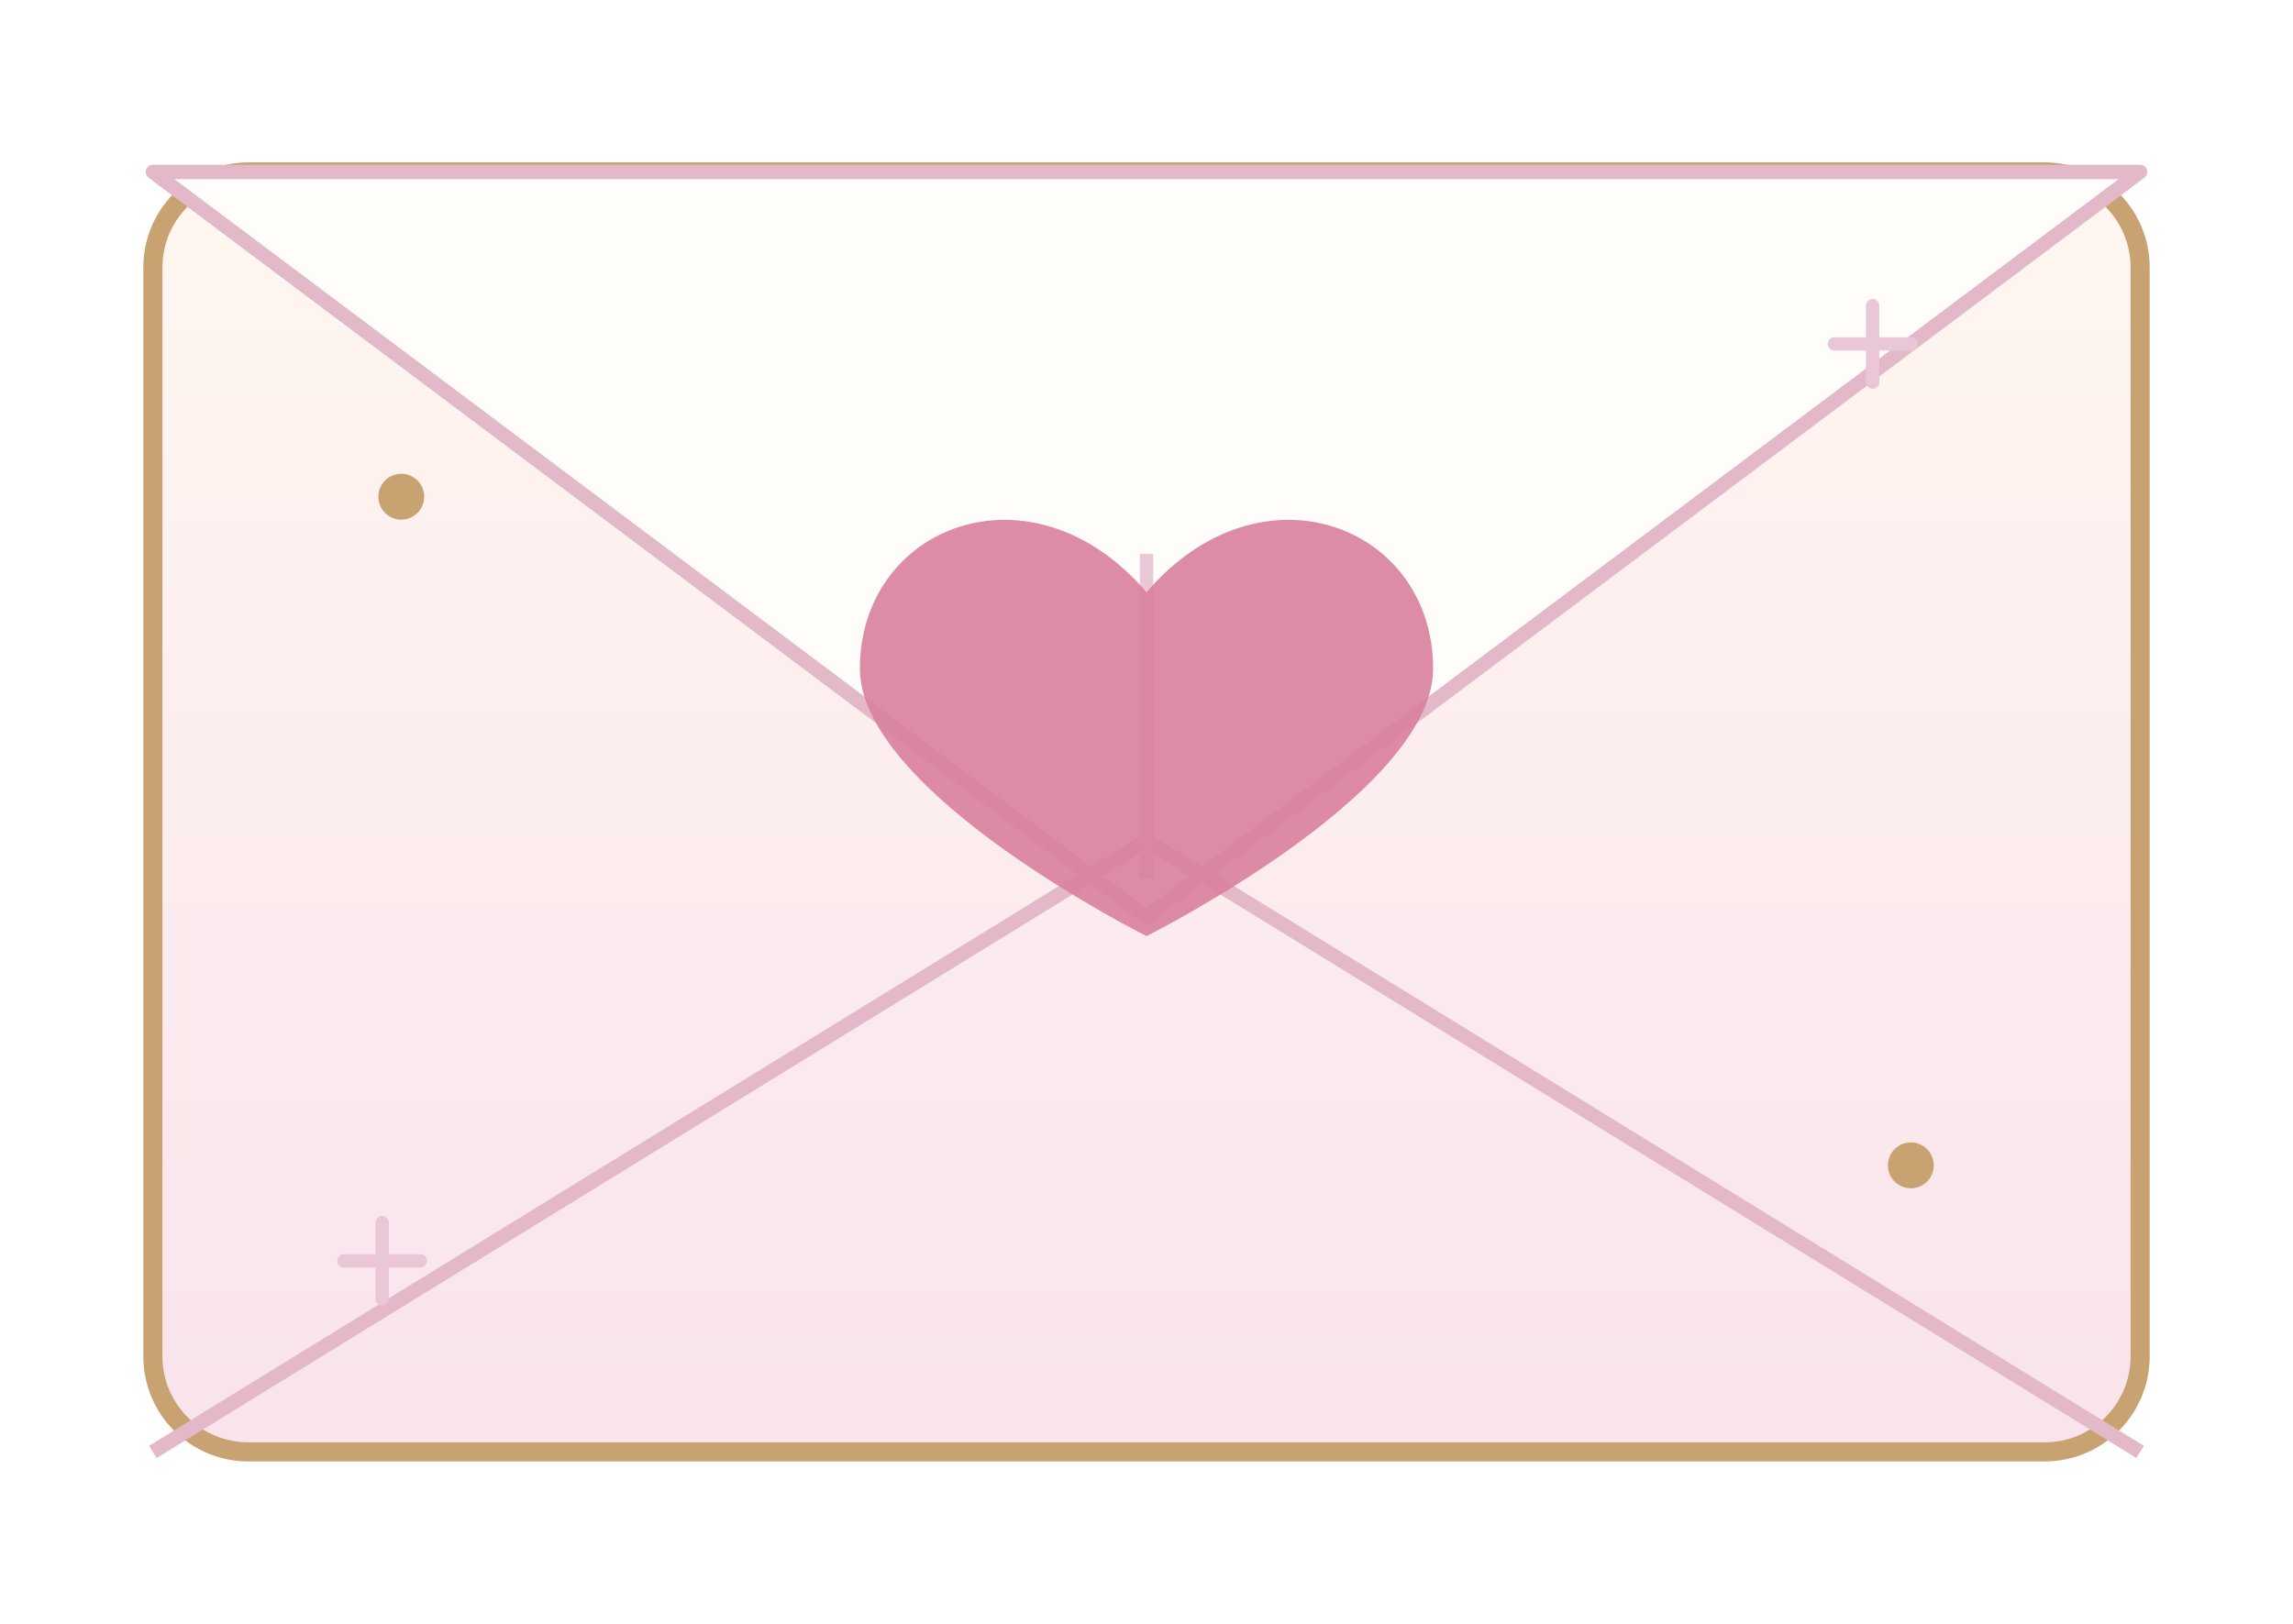
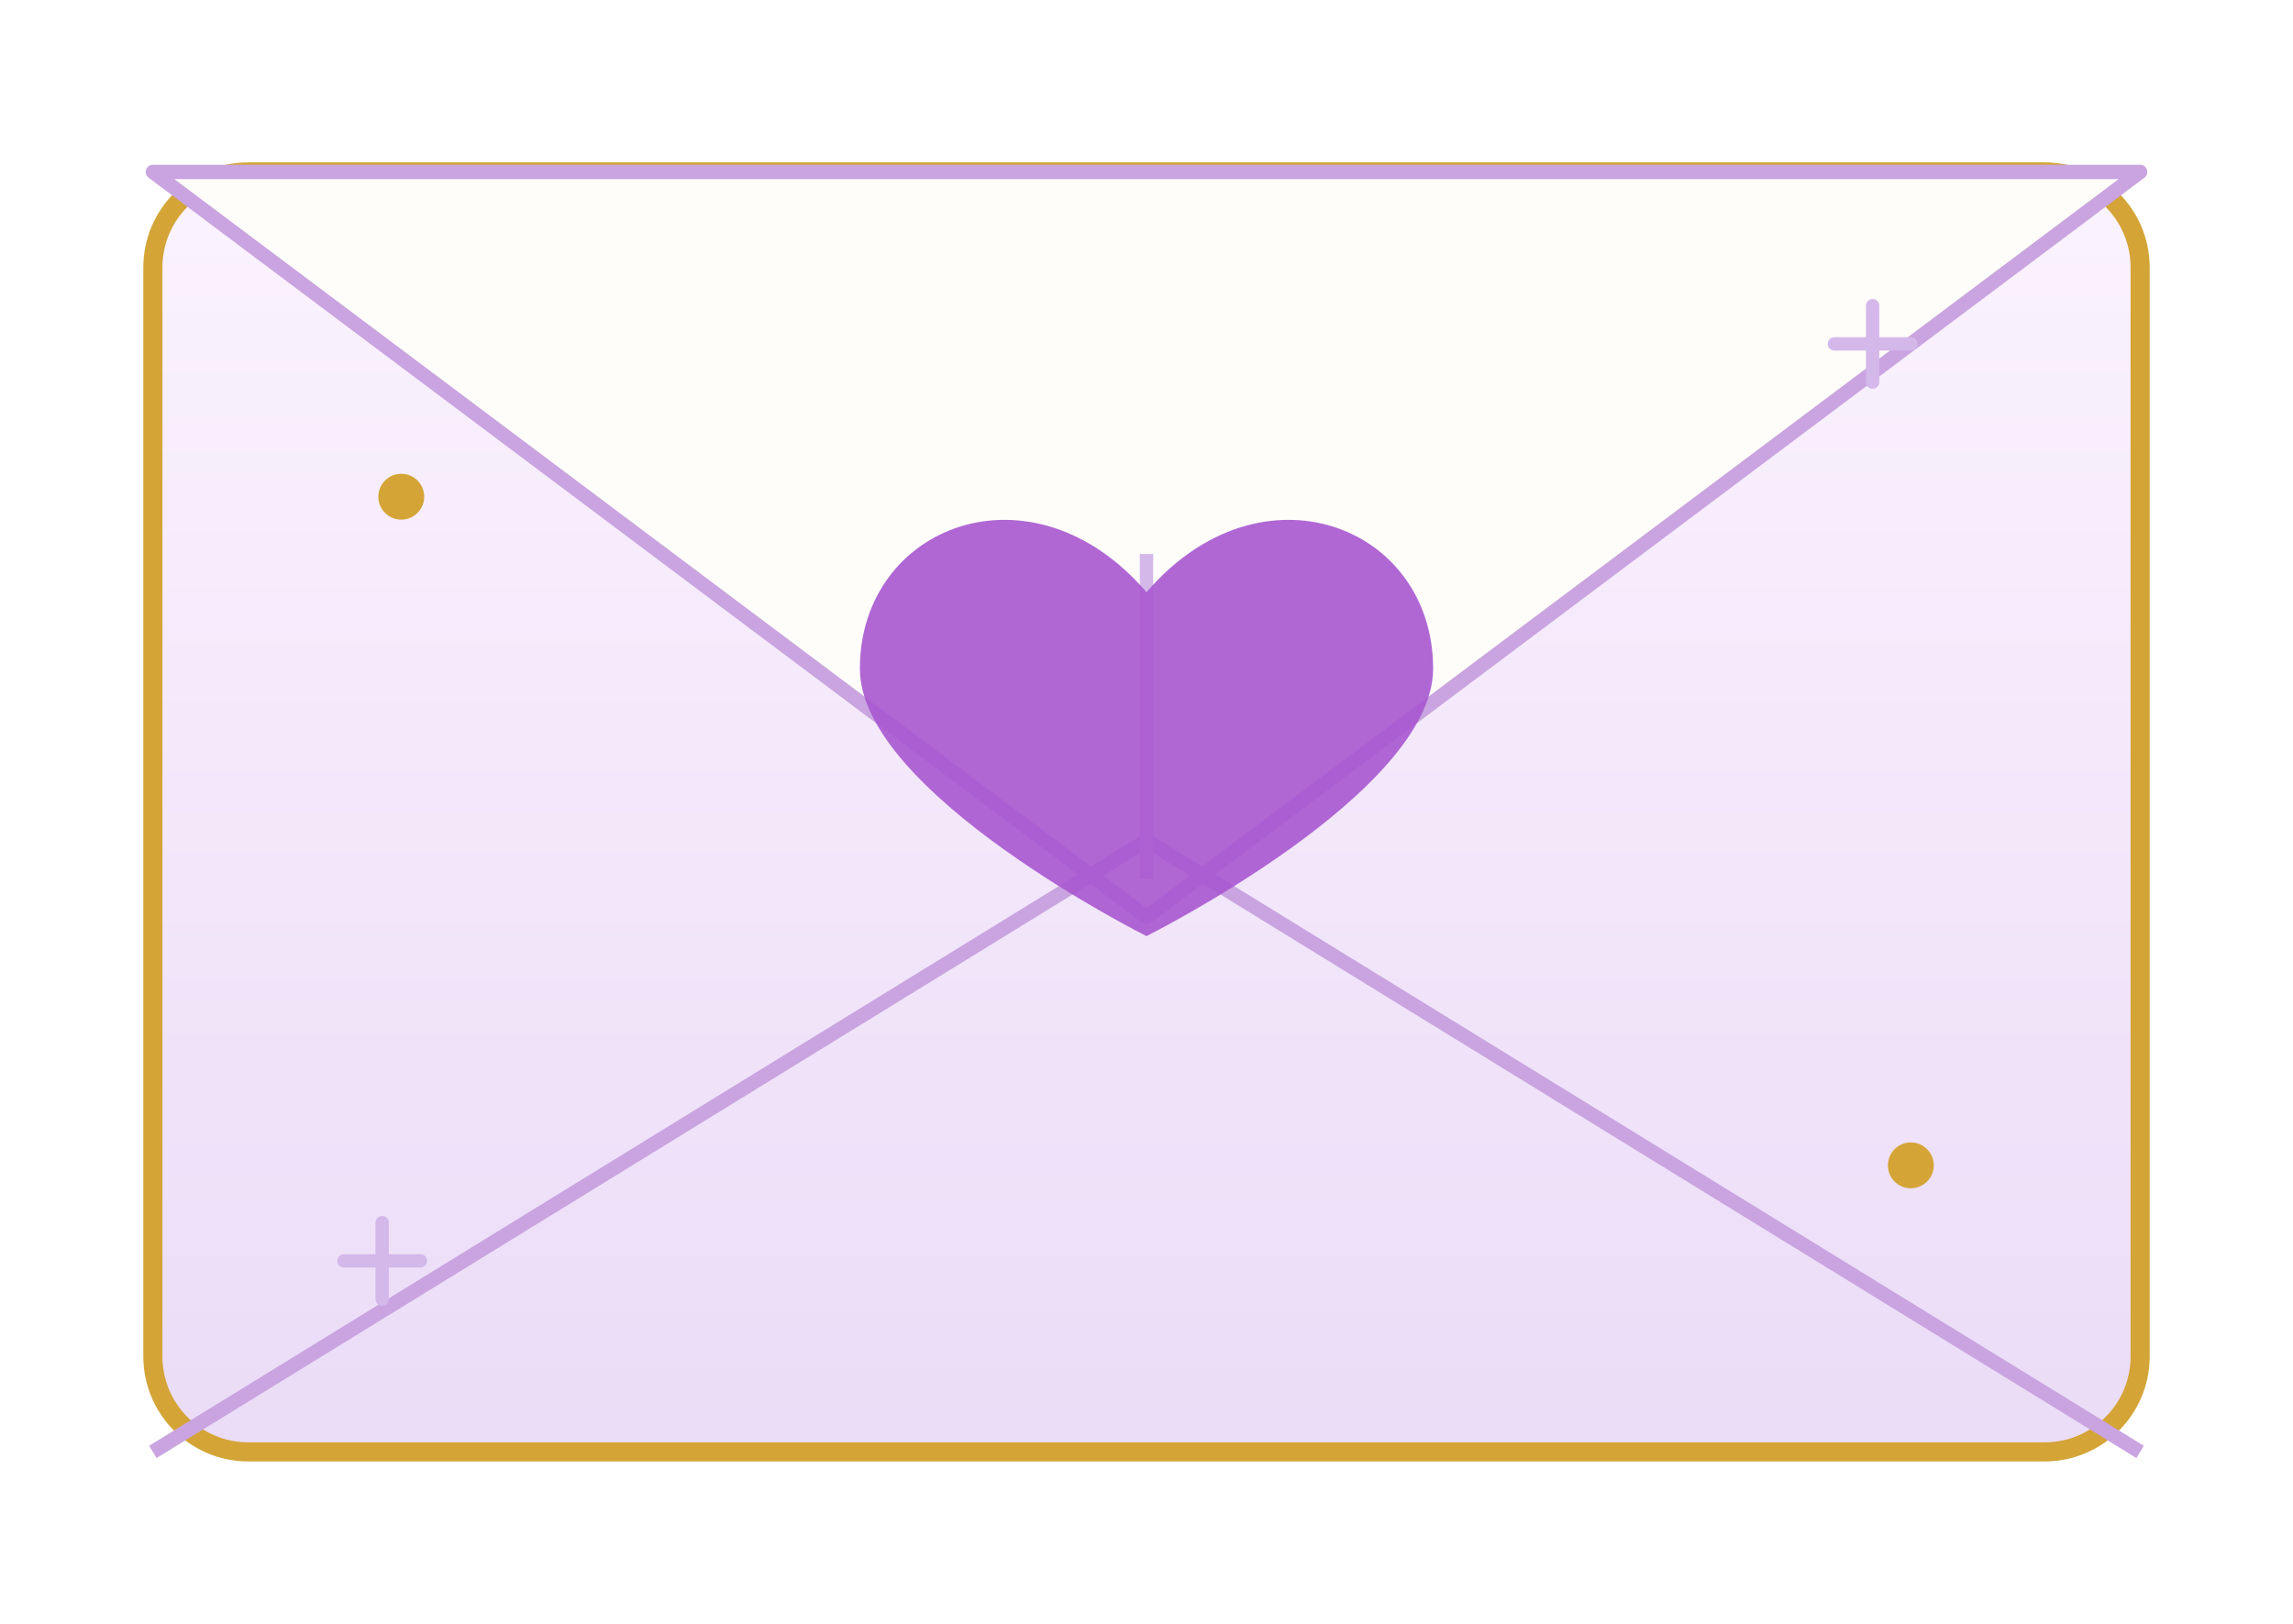
<svg xmlns="http://www.w3.org/2000/svg" viewBox="0 0 240 170" width="240" height="170" role="img" aria-label="Sobre de invitación con sello de corazón">
  <defs>
    <linearGradient id="gsobre" x1="0" y1="0" x2="0" y2="1">
-       <stop offset="0" stop-color="#FFF7F0" />
-       <stop offset="1" stop-color="#F9E3EC" />
+       <stop offset="0" stop-color="#FBF3FE" />
+       <stop offset="1" stop-color="#EBDCF7" />
    </linearGradient>
  </defs>
-   <rect x="16" y="18" width="208" height="134" rx="10" fill="url(#gsobre)" stroke="#C9A272" stroke-width="2" />
-   <path d="M16 18 L120 96 L224 18 Z" fill="#FFFDFA" stroke="#E3B8C8" stroke-width="1.5" stroke-linejoin="round" />
-   <path d="M16 152 L120 88 L224 152" fill="none" stroke="#E3B8C8" stroke-width="1.5" stroke-linejoin="round" />
-   <path d="M120 58 L120 92" stroke="#E9C7D6" stroke-width="1.4" />
-   <path d="M120 62 C108 48 90 55 90 70 C90 83 120 98 120 98 C120 98 150 83 150 70 C150 55 132 48 120 62 Z" fill="#D97F9F" opacity="0.9" />
-   <circle cx="42" cy="52" r="2.4" fill="#C9A272" />
-   <circle cx="200" cy="122" r="2.4" fill="#C9A272" />
-   <path d="M40 128 l0 8 M36 132 l8 0 M196 32 l0 8 M192 36 l8 0" stroke="#E9C7D6" stroke-width="1.4" stroke-linecap="round" />
+   <rect x="16" y="18" width="208" height="134" rx="10" fill="url(#gsobre)" stroke="#D4A437" stroke-width="2" />
+   <path d="M16 18 L120 96 L224 18 Z" fill="#FFFDFA" stroke="#C9A4E0" stroke-width="1.5" stroke-linejoin="round" />
+   <path d="M16 152 L120 88 L224 152" fill="none" stroke="#C9A4E0" stroke-width="1.5" stroke-linejoin="round" />
+   <path d="M120 58 L120 92" stroke="#D4B8EA" stroke-width="1.4" />
+   <path d="M120 62 C108 48 90 55 90 70 C90 83 120 98 120 98 C120 98 150 83 150 70 C150 55 132 48 120 62 Z" fill="#A757CF" opacity="0.9" />
+   <circle cx="42" cy="52" r="2.4" fill="#D4A437" />
+   <circle cx="200" cy="122" r="2.4" fill="#D4A437" />
+   <path d="M40 128 l0 8 M36 132 l8 0 M196 32 l0 8 M192 36 l8 0" stroke="#D4B8EA" stroke-width="1.4" stroke-linecap="round" />
</svg>
